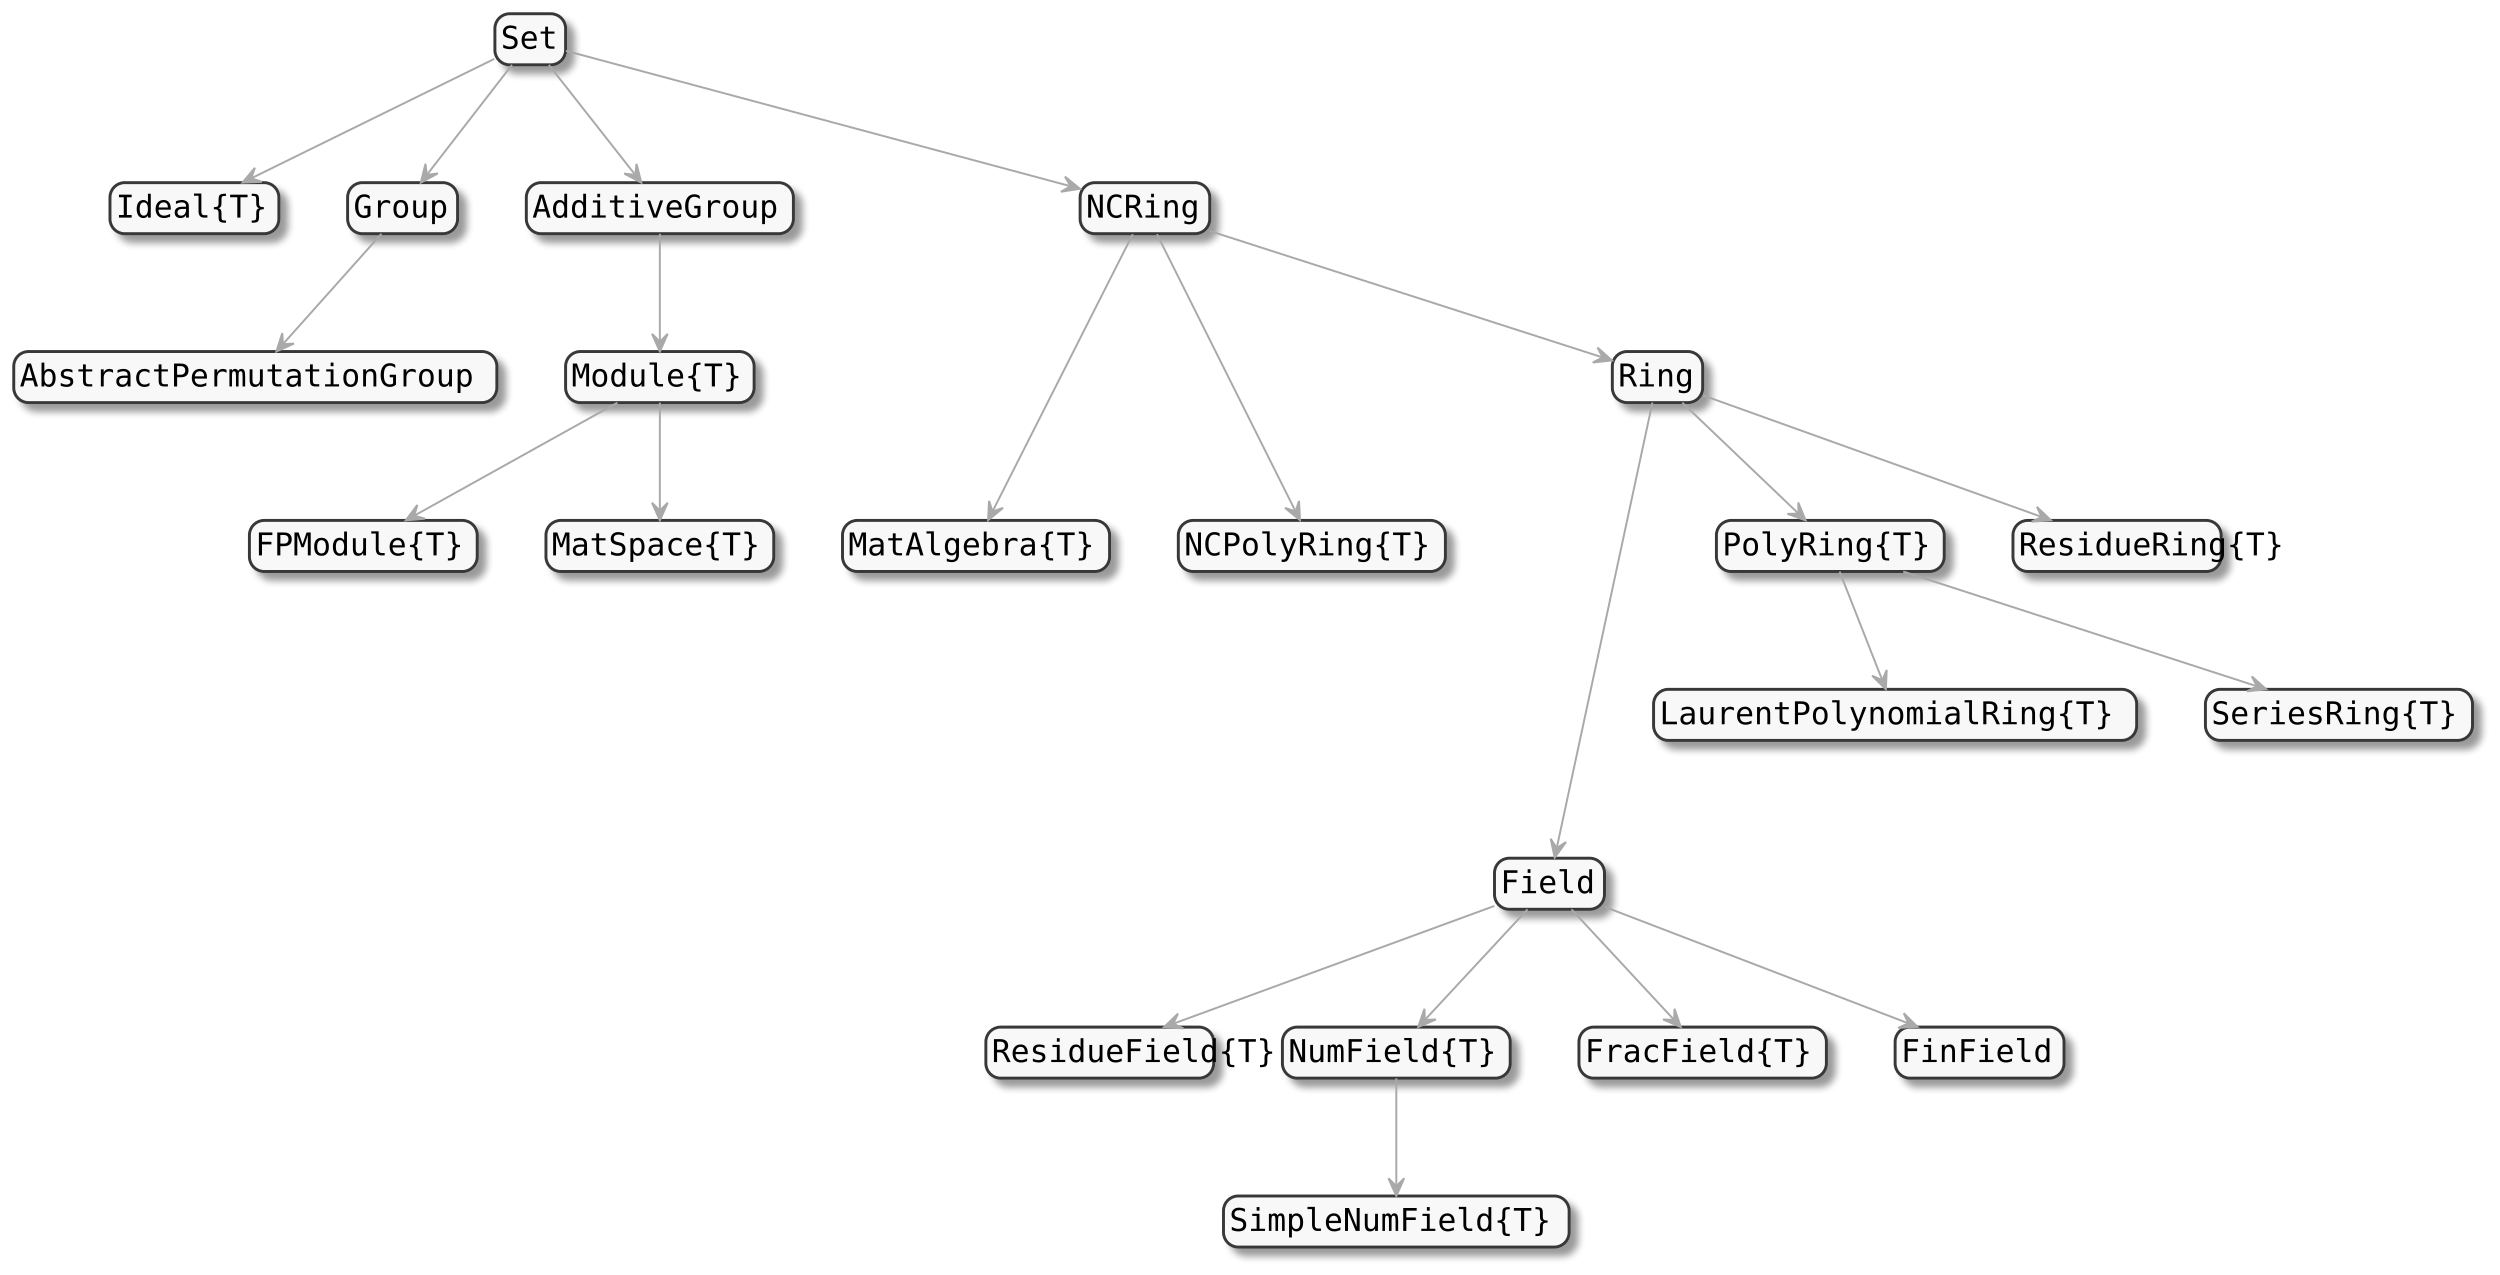
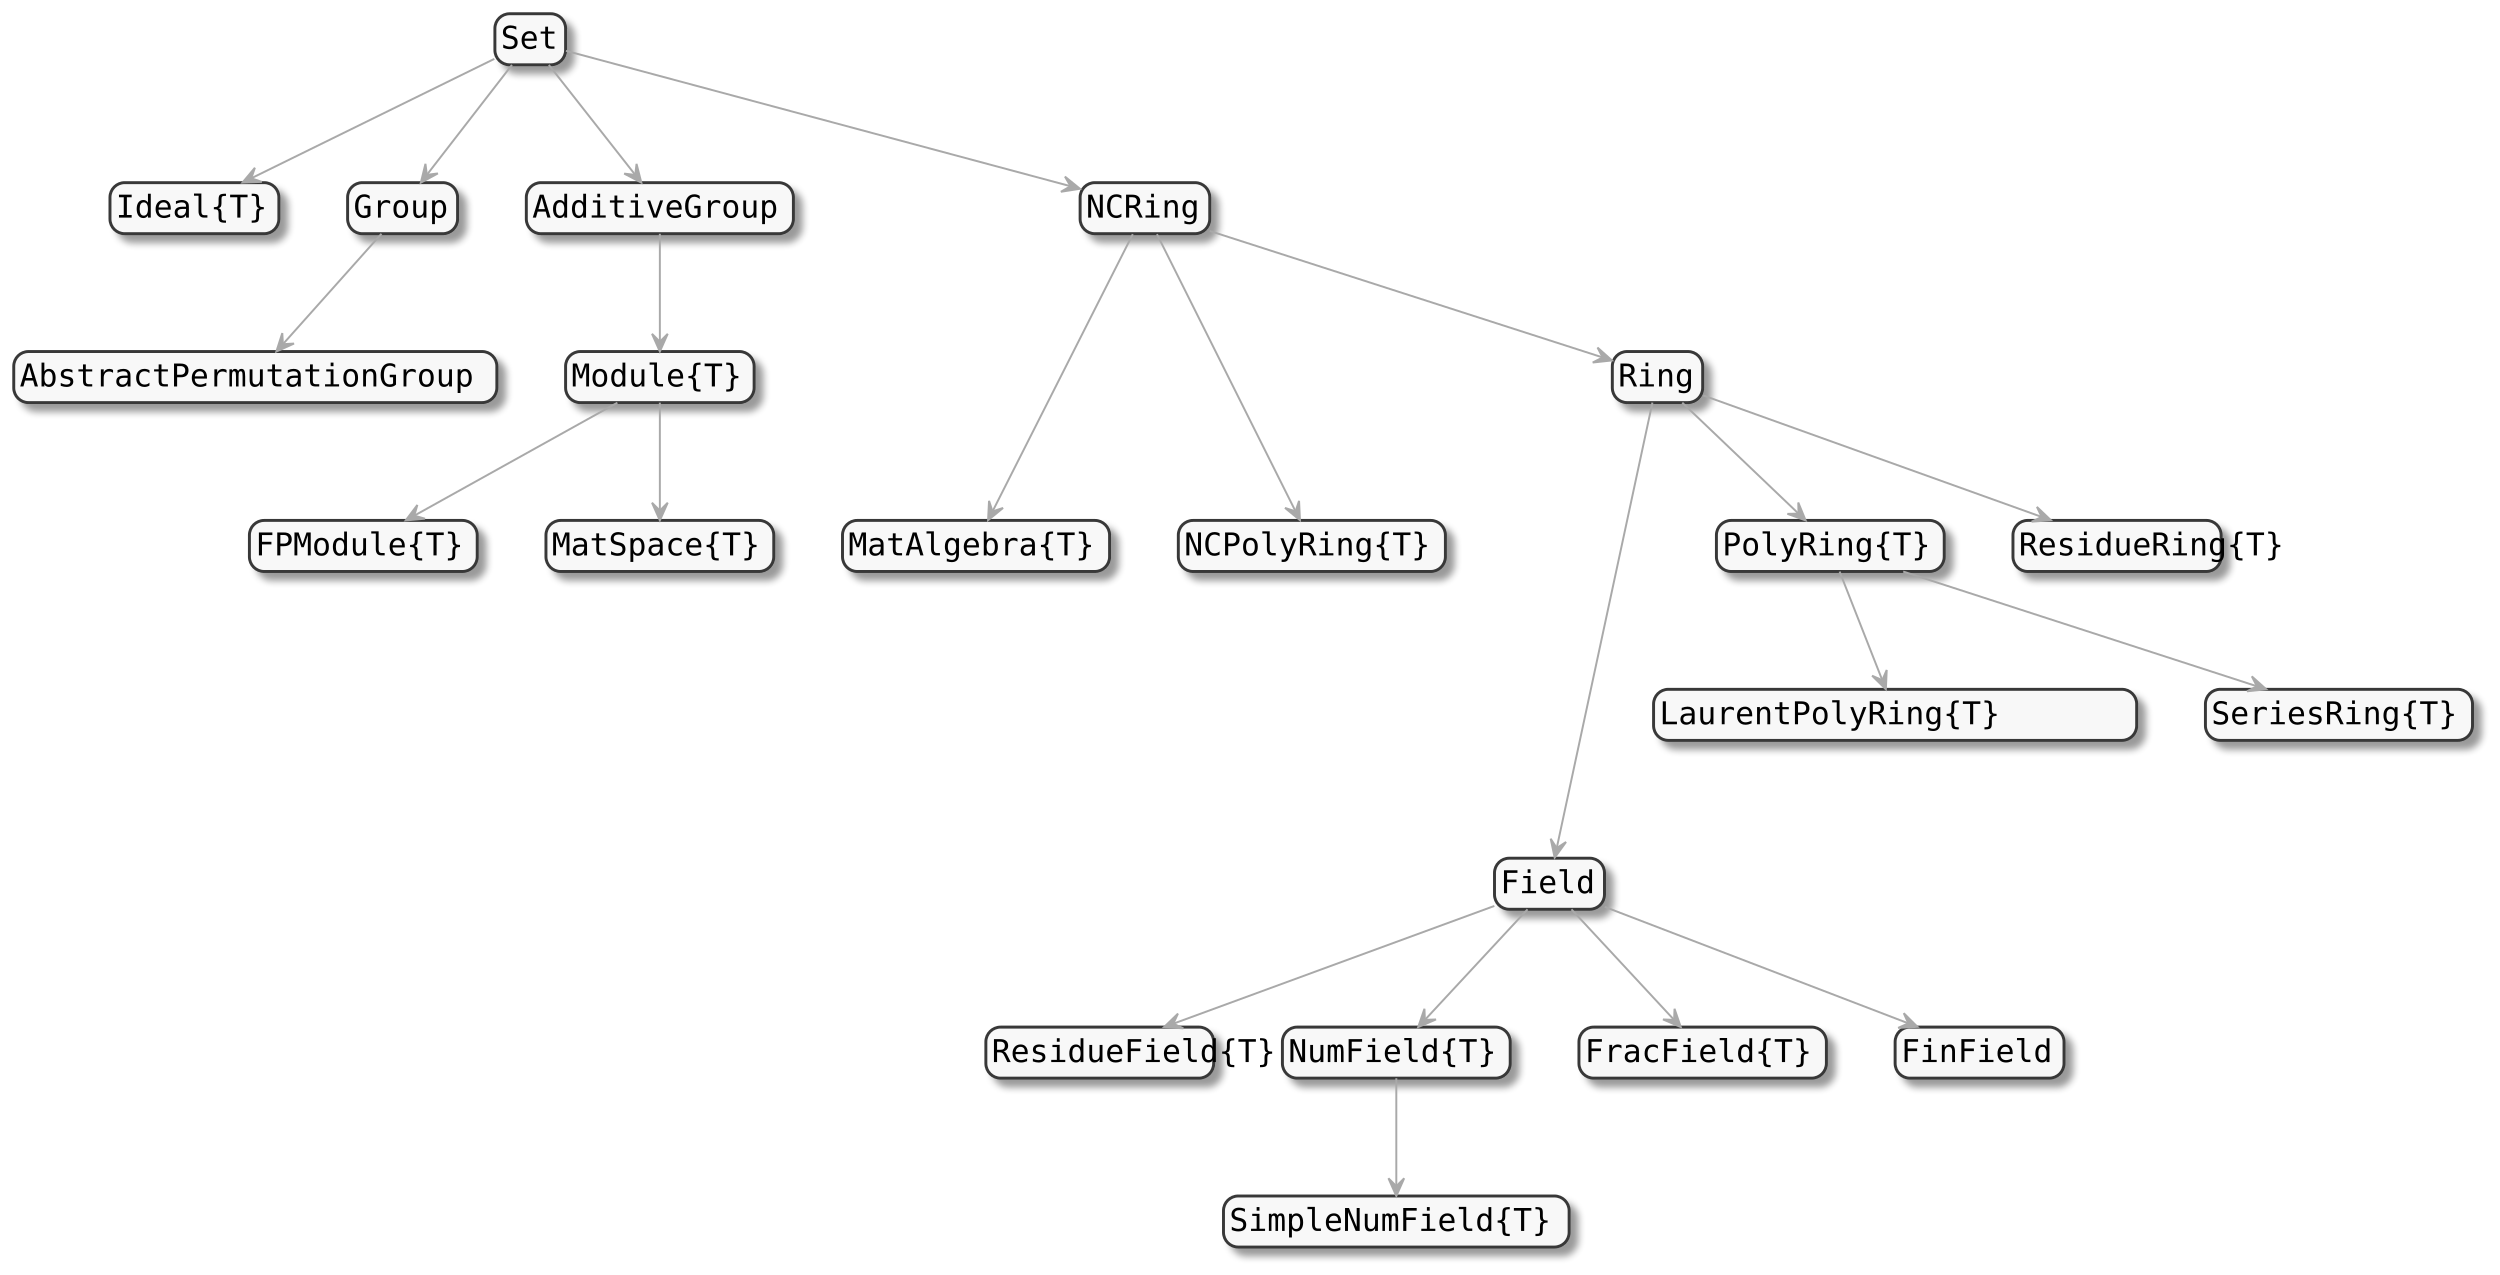
<svg xmlns="http://www.w3.org/2000/svg" contentScriptType="application/ecmascript" contentStyleType="text/css" height="649px" preserveAspectRatio="none" style="width:1273px;height:649px;background:#FFFFFF;" version="1.1" viewBox="0 0 1273 649" width="1273px" zoomAndPan="magnify">
  <defs>
    <filter height="300%" id="fryxebi1j7yfh" width="300%" x="-1" y="-1">
      <feGaussianBlur result="blurOut" stdDeviation="2.0" />
      <feColorMatrix in="blurOut" result="blurOut2" type="matrix" values="0 0 0 0 0 0 0 0 0 0 0 0 0 0 0 0 0 0 .4 0" />
      <feOffset dx="4.0" dy="4.0" in="blurOut2" result="blurOut3" />
      <feBlend in="SourceGraphic" in2="blurOut3" mode="normal" />
    </filter>
  </defs>
  <g>
    <rect fill="#F8F8F8" filter="url(#fryxebi1j7yfh)" height="26" id="Set" rx="7.5" ry="7.5" style="stroke:#383838;stroke-width:1.5;" width="36" x="252" y="7" />
    <text fill="#000000" font-family="monospace" font-size="16" lengthAdjust="spacing" textLength="30" x="255" y="24.8">Set</text>
    <rect fill="#F8F8F8" filter="url(#fryxebi1j7yfh)" height="26" id="Ideal{T}" rx="7.5" ry="7.5" style="stroke:#383838;stroke-width:1.5;" width="86" x="56" y="93" />
    <text fill="#000000" font-family="monospace" font-size="16" lengthAdjust="spacing" textLength="80" x="59" y="110.8">Ideal{T}</text>
    <rect fill="#F8F8F8" filter="url(#fryxebi1j7yfh)" height="26" id="Group" rx="7.5" ry="7.5" style="stroke:#383838;stroke-width:1.5;" width="56" x="177" y="93" />
    <text fill="#000000" font-family="monospace" font-size="16" lengthAdjust="spacing" textLength="50" x="180" y="110.8">Group</text>
    <rect fill="#F8F8F8" filter="url(#fryxebi1j7yfh)" height="26" id="AbstractPermutationGroup" rx="7.5" ry="7.5" style="stroke:#383838;stroke-width:1.5;" width="246" x="7" y="179" />
    <text fill="#000000" font-family="monospace" font-size="16" lengthAdjust="spacing" textLength="240" x="10" y="196.8">AbstractPermutationGroup</text>
    <rect fill="#F8F8F8" filter="url(#fryxebi1j7yfh)" height="26" id="AdditiveGroup" rx="7.5" ry="7.5" style="stroke:#383838;stroke-width:1.5;" width="136" x="268" y="93" />
    <text fill="#000000" font-family="monospace" font-size="16" lengthAdjust="spacing" textLength="130" x="271" y="110.8">AdditiveGroup</text>
    <rect fill="#F8F8F8" filter="url(#fryxebi1j7yfh)" height="26" id="Module{T}" rx="7.5" ry="7.5" style="stroke:#383838;stroke-width:1.5;" width="96" x="288" y="179" />
    <text fill="#000000" font-family="monospace" font-size="16" lengthAdjust="spacing" textLength="90" x="291" y="196.8">Module{T}</text>
    <rect fill="#F8F8F8" filter="url(#fryxebi1j7yfh)" height="26" id="FPModule{T}" rx="7.5" ry="7.5" style="stroke:#383838;stroke-width:1.5;" width="116" x="127" y="265" />
    <text fill="#000000" font-family="monospace" font-size="16" lengthAdjust="spacing" textLength="110" x="130" y="282.8">FPModule{T}</text>
    <rect fill="#F8F8F8" filter="url(#fryxebi1j7yfh)" height="26" id="MatSpace{T}" rx="7.5" ry="7.5" style="stroke:#383838;stroke-width:1.5;" width="116" x="278" y="265" />
    <text fill="#000000" font-family="monospace" font-size="16" lengthAdjust="spacing" textLength="110" x="281" y="282.8">MatSpace{T}</text>
    <rect fill="#F8F8F8" filter="url(#fryxebi1j7yfh)" height="26" id="NCRing" rx="7.5" ry="7.5" style="stroke:#383838;stroke-width:1.5;" width="66" x="550" y="93" />
    <text fill="#000000" font-family="monospace" font-size="16" lengthAdjust="spacing" textLength="60" x="553" y="110.8">NCRing</text>
    <rect fill="#F8F8F8" filter="url(#fryxebi1j7yfh)" height="26" id="MatAlgebra{T}" rx="7.5" ry="7.5" style="stroke:#383838;stroke-width:1.5;" width="136" x="429" y="265" />
    <text fill="#000000" font-family="monospace" font-size="16" lengthAdjust="spacing" textLength="130" x="432" y="282.8">MatAlgebra{T}</text>
    <rect fill="#F8F8F8" filter="url(#fryxebi1j7yfh)" height="26" id="NCPolyRing{T}" rx="7.5" ry="7.5" style="stroke:#383838;stroke-width:1.5;" width="136" x="600" y="265" />
    <text fill="#000000" font-family="monospace" font-size="16" lengthAdjust="spacing" textLength="130" x="603" y="282.8">NCPolyRing{T}</text>
    <rect fill="#F8F8F8" filter="url(#fryxebi1j7yfh)" height="26" id="Ring" rx="7.5" ry="7.5" style="stroke:#383838;stroke-width:1.5;" width="46" x="821" y="179" />
    <text fill="#000000" font-family="monospace" font-size="16" lengthAdjust="spacing" textLength="40" x="824" y="196.8">Ring</text>
    <rect fill="#F8F8F8" filter="url(#fryxebi1j7yfh)" height="26" id="Field" rx="7.5" ry="7.5" style="stroke:#383838;stroke-width:1.5;" width="56" x="761" y="437" />
    <text fill="#000000" font-family="monospace" font-size="16" lengthAdjust="spacing" textLength="50" x="764" y="454.8">Field</text>
    <rect fill="#F8F8F8" filter="url(#fryxebi1j7yfh)" height="26" id="PolyRing{T}" rx="7.5" ry="7.5" style="stroke:#383838;stroke-width:1.5;" width="116" x="874" y="265" />
    <text fill="#000000" font-family="monospace" font-size="16" lengthAdjust="spacing" textLength="110" x="877" y="282.8">PolyRing{T}</text>
-     <rect fill="#F8F8F8" filter="url(#fryxebi1j7yfh)" height="26" id="LaurentPolynomialRing{T}" rx="7.5" ry="7.5" style="stroke:#383838;stroke-width:1.5;" width="246" x="842" y="351" />
-     <text fill="#000000" font-family="monospace" font-size="16" lengthAdjust="spacing" textLength="240" x="845" y="368.8">LaurentPolynomialRing{T}</text>
+     <rect fill="#F8F8F8" filter="url(#fryxebi1j7yfh)" height="26" id="LaurentPolyRing{T}" rx="7.5" ry="7.5" style="stroke:#383838;stroke-width:1.5;" width="246" x="842" y="351" />
+     <text fill="#000000" font-family="monospace" font-size="16" lengthAdjust="spacing" textLength="240" x="845" y="368.8">LaurentPolyRing{T}</text>
    <rect fill="#F8F8F8" filter="url(#fryxebi1j7yfh)" height="26" id="SeriesRing{T}" rx="7.5" ry="7.5" style="stroke:#383838;stroke-width:1.5;" width="136" x="1123" y="351" />
    <text fill="#000000" font-family="monospace" font-size="16" lengthAdjust="spacing" textLength="130" x="1126" y="368.8">SeriesRing{T}</text>
    <rect fill="#F8F8F8" filter="url(#fryxebi1j7yfh)" height="26" id="ResidueRing{T}" rx="7.5" ry="7.5" style="stroke:#383838;stroke-width:1.5;" width="106" x="1025" y="265" />
    <text fill="#000000" font-family="monospace" font-size="16" lengthAdjust="spacing" textLength="100" x="1028" y="282.8">ResidueRing{T}</text>
    <rect fill="#F8F8F8" filter="url(#fryxebi1j7yfh)" height="26" id="ResidueField{T}" rx="7.5" ry="7.5" style="stroke:#383838;stroke-width:1.5;" width="116" x="502" y="523" />
    <text fill="#000000" font-family="monospace" font-size="16" lengthAdjust="spacing" textLength="110" x="505" y="540.8">ResidueField{T}</text>
    <rect fill="#F8F8F8" filter="url(#fryxebi1j7yfh)" height="26" id="NumField{T}" rx="7.5" ry="7.5" style="stroke:#383838;stroke-width:1.5;" width="116" x="653" y="523" />
    <text fill="#000000" font-family="monospace" font-size="16" lengthAdjust="spacing" textLength="110" x="656" y="540.8">NumField{T}</text>
    <rect fill="#F8F8F8" filter="url(#fryxebi1j7yfh)" height="26" id="SimpleNumField{T}" rx="7.5" ry="7.5" style="stroke:#383838;stroke-width:1.5;" width="176" x="623" y="609" />
    <text fill="#000000" font-family="monospace" font-size="16" lengthAdjust="spacing" textLength="170" x="626" y="626.8">SimpleNumField{T}</text>
    <rect fill="#F8F8F8" filter="url(#fryxebi1j7yfh)" height="26" id="FracField{T}" rx="7.5" ry="7.5" style="stroke:#383838;stroke-width:1.5;" width="126" x="804" y="523" />
    <text fill="#000000" font-family="monospace" font-size="16" lengthAdjust="spacing" textLength="120" x="807" y="540.8">FracField{T}</text>
    <rect fill="#F8F8F8" filter="url(#fryxebi1j7yfh)" height="26" id="FinField" rx="7.5" ry="7.5" style="stroke:#383838;stroke-width:1.5;" width="86" x="965" y="523" />
    <text fill="#000000" font-family="monospace" font-size="16" lengthAdjust="spacing" textLength="80" x="968" y="540.8">FinField</text>
    <path codeLine="8" d="M251.7,29.99 C222.1,44.53 163.46,73.33 128.09,90.71 " fill="none" id="Set-to-Ideal{T}" style="stroke:#A9A9A9;stroke-width:1.0;" />
    <polygon fill="#A9A9A9" points="123.47,92.98,133.312,92.608,127.959,90.778,129.789,85.426,123.47,92.98" style="stroke:#A9A9A9;stroke-width:1.0;" />
    <path codeLine="11" d="M260.69,33.04 C249.39,47.63 230.3,72.3 217.67,88.62 " fill="none" id="Set-to-Group" style="stroke:#A9A9A9;stroke-width:1.0;" />
    <polygon fill="#A9A9A9" points="214.3,92.99,222.968,88.313,217.357,89.033,216.637,83.422,214.3,92.99" style="stroke:#A9A9A9;stroke-width:1.0;" />
    <path codeLine="12" d="M194.25,119.04 C181.11,133.76 158.82,158.72 144.25,175.04 " fill="none" id="Group-to-AbstractPermutationGroup" style="stroke:#A9A9A9;stroke-width:1.0;" />
    <polygon fill="#A9A9A9" points="140.73,178.99,149.708,174.94,144.06,175.26,143.74,169.612,140.73,178.99" style="stroke:#A9A9A9;stroke-width:1.0;" />
    <path codeLine="15" d="M279.46,33.04 C291.02,47.76 310.64,72.72 323.46,89.04 " fill="none" id="Set-to-AdditiveGroup" style="stroke:#A9A9A9;stroke-width:1.0;" />
    <polygon fill="#A9A9A9" points="326.56,92.99,324.125,83.447,323.463,89.065,317.845,88.403,326.56,92.99" style="stroke:#A9A9A9;stroke-width:1.0;" />
    <path codeLine="16" d="M336,119.04 C336,133.38 336,157.46 336,173.78 " fill="none" id="AdditiveGroup-to-Module{T}" style="stroke:#A9A9A9;stroke-width:1.0;" />
    <polygon fill="#A9A9A9" points="336,178.99,340,169.99,336,173.99,332,169.99,336,178.99" style="stroke:#A9A9A9;stroke-width:1.0;" />
    <path codeLine="17" d="M314.37,205.04 C287.12,220.19 240.34,246.21 211.13,262.47 " fill="none" id="Module{T}-to-FPModule{T}" style="stroke:#A9A9A9;stroke-width:1.0;" />
    <polygon fill="#A9A9A9" points="206.59,264.99,216.4,264.116,210.961,262.562,212.515,257.123,206.59,264.99" style="stroke:#A9A9A9;stroke-width:1.0;" />
    <path codeLine="18" d="M336,205.04 C336,219.38 336,243.46 336,259.78 " fill="none" id="Module{T}-to-MatSpace{T}" style="stroke:#A9A9A9;stroke-width:1.0;" />
    <polygon fill="#A9A9A9" points="336,264.99,340,255.99,336,259.99,332,255.99,336,264.99" style="stroke:#A9A9A9;stroke-width:1.0;" />
    <path codeLine="21" d="M288.18,25.88 C337.9,39.22 476.93,76.53 544.78,94.74 " fill="none" id="Set-to-NCRing" style="stroke:#A9A9A9;stroke-width:1.0;" />
    <polygon fill="#A9A9A9" points="549.93,96.13,542.279,89.928,545.102,94.83,540.2,97.653,549.93,96.13" style="stroke:#A9A9A9;stroke-width:1.0;" />
    <path codeLine="22" d="M576.82,119.23 C561.69,149.12 522.82,225.97 505.52,260.16 " fill="none" id="NCRing-to-MatAlgebra{T}" style="stroke:#A9A9A9;stroke-width:1.0;" />
    <polygon fill="#A9A9A9" points="503.13,264.88,510.757,258.648,505.383,260.416,503.615,255.043,503.13,264.88" style="stroke:#A9A9A9;stroke-width:1.0;" />
    <path codeLine="23" d="M589.11,119.23 C604.06,149.12 642.48,225.97 659.58,260.16 " fill="none" id="NCRing-to-NCPolyRing{T}" style="stroke:#A9A9A9;stroke-width:1.0;" />
    <polygon fill="#A9A9A9" points="661.94,264.88,661.48,255.042,659.698,260.411,654.329,258.629,661.94,264.88" style="stroke:#A9A9A9;stroke-width:1.0;" />
    <path codeLine="24" d="M616.06,117.64 C667.91,134.33 767.45,166.36 815.99,181.99 " fill="none" id="NCRing-to-Ring" style="stroke:#A9A9A9;stroke-width:1.0;" />
    <polygon fill="#A9A9A9" points="820.81,183.54,813.465,176.978,816.05,182.01,811.018,184.595,820.81,183.54" style="stroke:#A9A9A9;stroke-width:1.0;" />
    <path codeLine="27" d="M841.42,205 C832.53,246.4 803.12,383.29 792.7,431.78 " fill="none" id="Ring-to-Field" style="stroke:#A9A9A9;stroke-width:1.0;" />
    <polygon fill="#A9A9A9" points="791.64,436.72,797.431,428.753,792.684,431.83,789.607,427.083,791.64,436.72" style="stroke:#A9A9A9;stroke-width:1.0;" />
    <path codeLine="28" d="M856.61,205.04 C872.16,219.88 898.63,245.15 915.71,261.45 " fill="none" id="Ring-to-PolyRing{T}" style="stroke:#A9A9A9;stroke-width:1.0;" />
    <polygon fill="#A9A9A9" points="919.42,264.99,915.681,255.878,915.807,261.534,910.151,261.66,919.42,264.99" style="stroke:#A9A9A9;stroke-width:1.0;" />
-     <path codeLine="29" d="M936.73,291.04 C942.41,305.51 951.99,329.88 958.4,346.2 " fill="none" id="PolyRing{T}-to-LaurentPolynomialRing{T}" style="stroke:#A9A9A9;stroke-width:1.0;" />
+     <path codeLine="29" d="M936.73,291.04 C942.41,305.51 951.99,329.88 958.4,346.2 " fill="none" id="PolyRing{T}-to-LaurentPolyRing{T}" style="stroke:#A9A9A9;stroke-width:1.0;" />
    <polygon fill="#A9A9A9" points="960.28,350.99,960.714,341.151,958.453,346.336,953.267,344.075,960.28,350.99" style="stroke:#A9A9A9;stroke-width:1.0;" />
    <path codeLine="30" d="M969.11,291.04 C1016.71,306.47 1099.06,333.18 1148.94,349.36 " fill="none" id="PolyRing{T}-to-SeriesRing{T}" style="stroke:#A9A9A9;stroke-width:1.0;" />
    <polygon fill="#A9A9A9" points="1153.96,350.99,1146.633,344.409,1149.204,349.447,1144.165,352.018,1153.96,350.99" style="stroke:#A9A9A9;stroke-width:1.0;" />
    <path codeLine="31" d="M867.29,201.36 C907.53,215.8 990.43,245.56 1039.4,263.14 " fill="none" id="Ring-to-ResidueRing{T}" style="stroke:#A9A9A9;stroke-width:1.0;" />
    <polygon fill="#A9A9A9" points="1044.32,264.91,1037.192,258.113,1039.612,263.226,1034.499,265.646,1044.32,264.91" style="stroke:#A9A9A9;stroke-width:1.0;" />
    <path codeLine="34" d="M760.92,461.3 C719.9,476.35 643.49,504.38 597.64,521.19 " fill="none" id="Field-to-ResidueField{T}" style="stroke:#A9A9A9;stroke-width:1.0;" />
    <polygon fill="#A9A9A9" points="592.75,522.99,602.577,523.638,597.443,521.264,599.816,516.129,592.75,522.99" style="stroke:#A9A9A9;stroke-width:1.0;" />
    <path codeLine="35" d="M711,549.04 C711,563.38 711,587.46 711,603.78 " fill="none" id="NumField{T}-to-SimpleNumField{T}" style="stroke:#A9A9A9;stroke-width:1.0;" />
    <polygon fill="#A9A9A9" points="711,608.99,715,599.99,711,603.99,707,599.99,711,608.99" style="stroke:#A9A9A9;stroke-width:1.0;" />
    <path codeLine="36" d="M800.18,463.04 C813.84,477.76 837.03,502.72 852.18,519.04 " fill="none" id="Field-to-FracField{T}" style="stroke:#A9A9A9;stroke-width:1.0;" />
    <polygon fill="#A9A9A9" points="855.85,522.99,852.67,513.669,852.453,519.322,846.8,519.105,855.85,522.99" style="stroke:#A9A9A9;stroke-width:1.0;" />
    <path codeLine="37" d="M777.82,463.04 C764.16,477.76 740.97,502.72 725.82,519.04 " fill="none" id="Field-to-NumField{T}" style="stroke:#A9A9A9;stroke-width:1.0;" />
    <polygon fill="#A9A9A9" points="722.15,522.99,731.2,519.105,725.547,519.322,725.33,513.669,722.15,522.99" style="stroke:#A9A9A9;stroke-width:1.0;" />
    <path codeLine="38" d="M817.18,461.81 C856.56,476.91 928.08,504.35 971.49,521 " fill="none" id="Field-to-FinField" style="stroke:#A9A9A9;stroke-width:1.0;" />
    <polygon fill="#A9A9A9" points="976.38,522.87,969.402,515.92,971.71,521.085,966.545,523.393,976.38,522.87" style="stroke:#A9A9A9;stroke-width:1.0;" />
  </g>
</svg>
